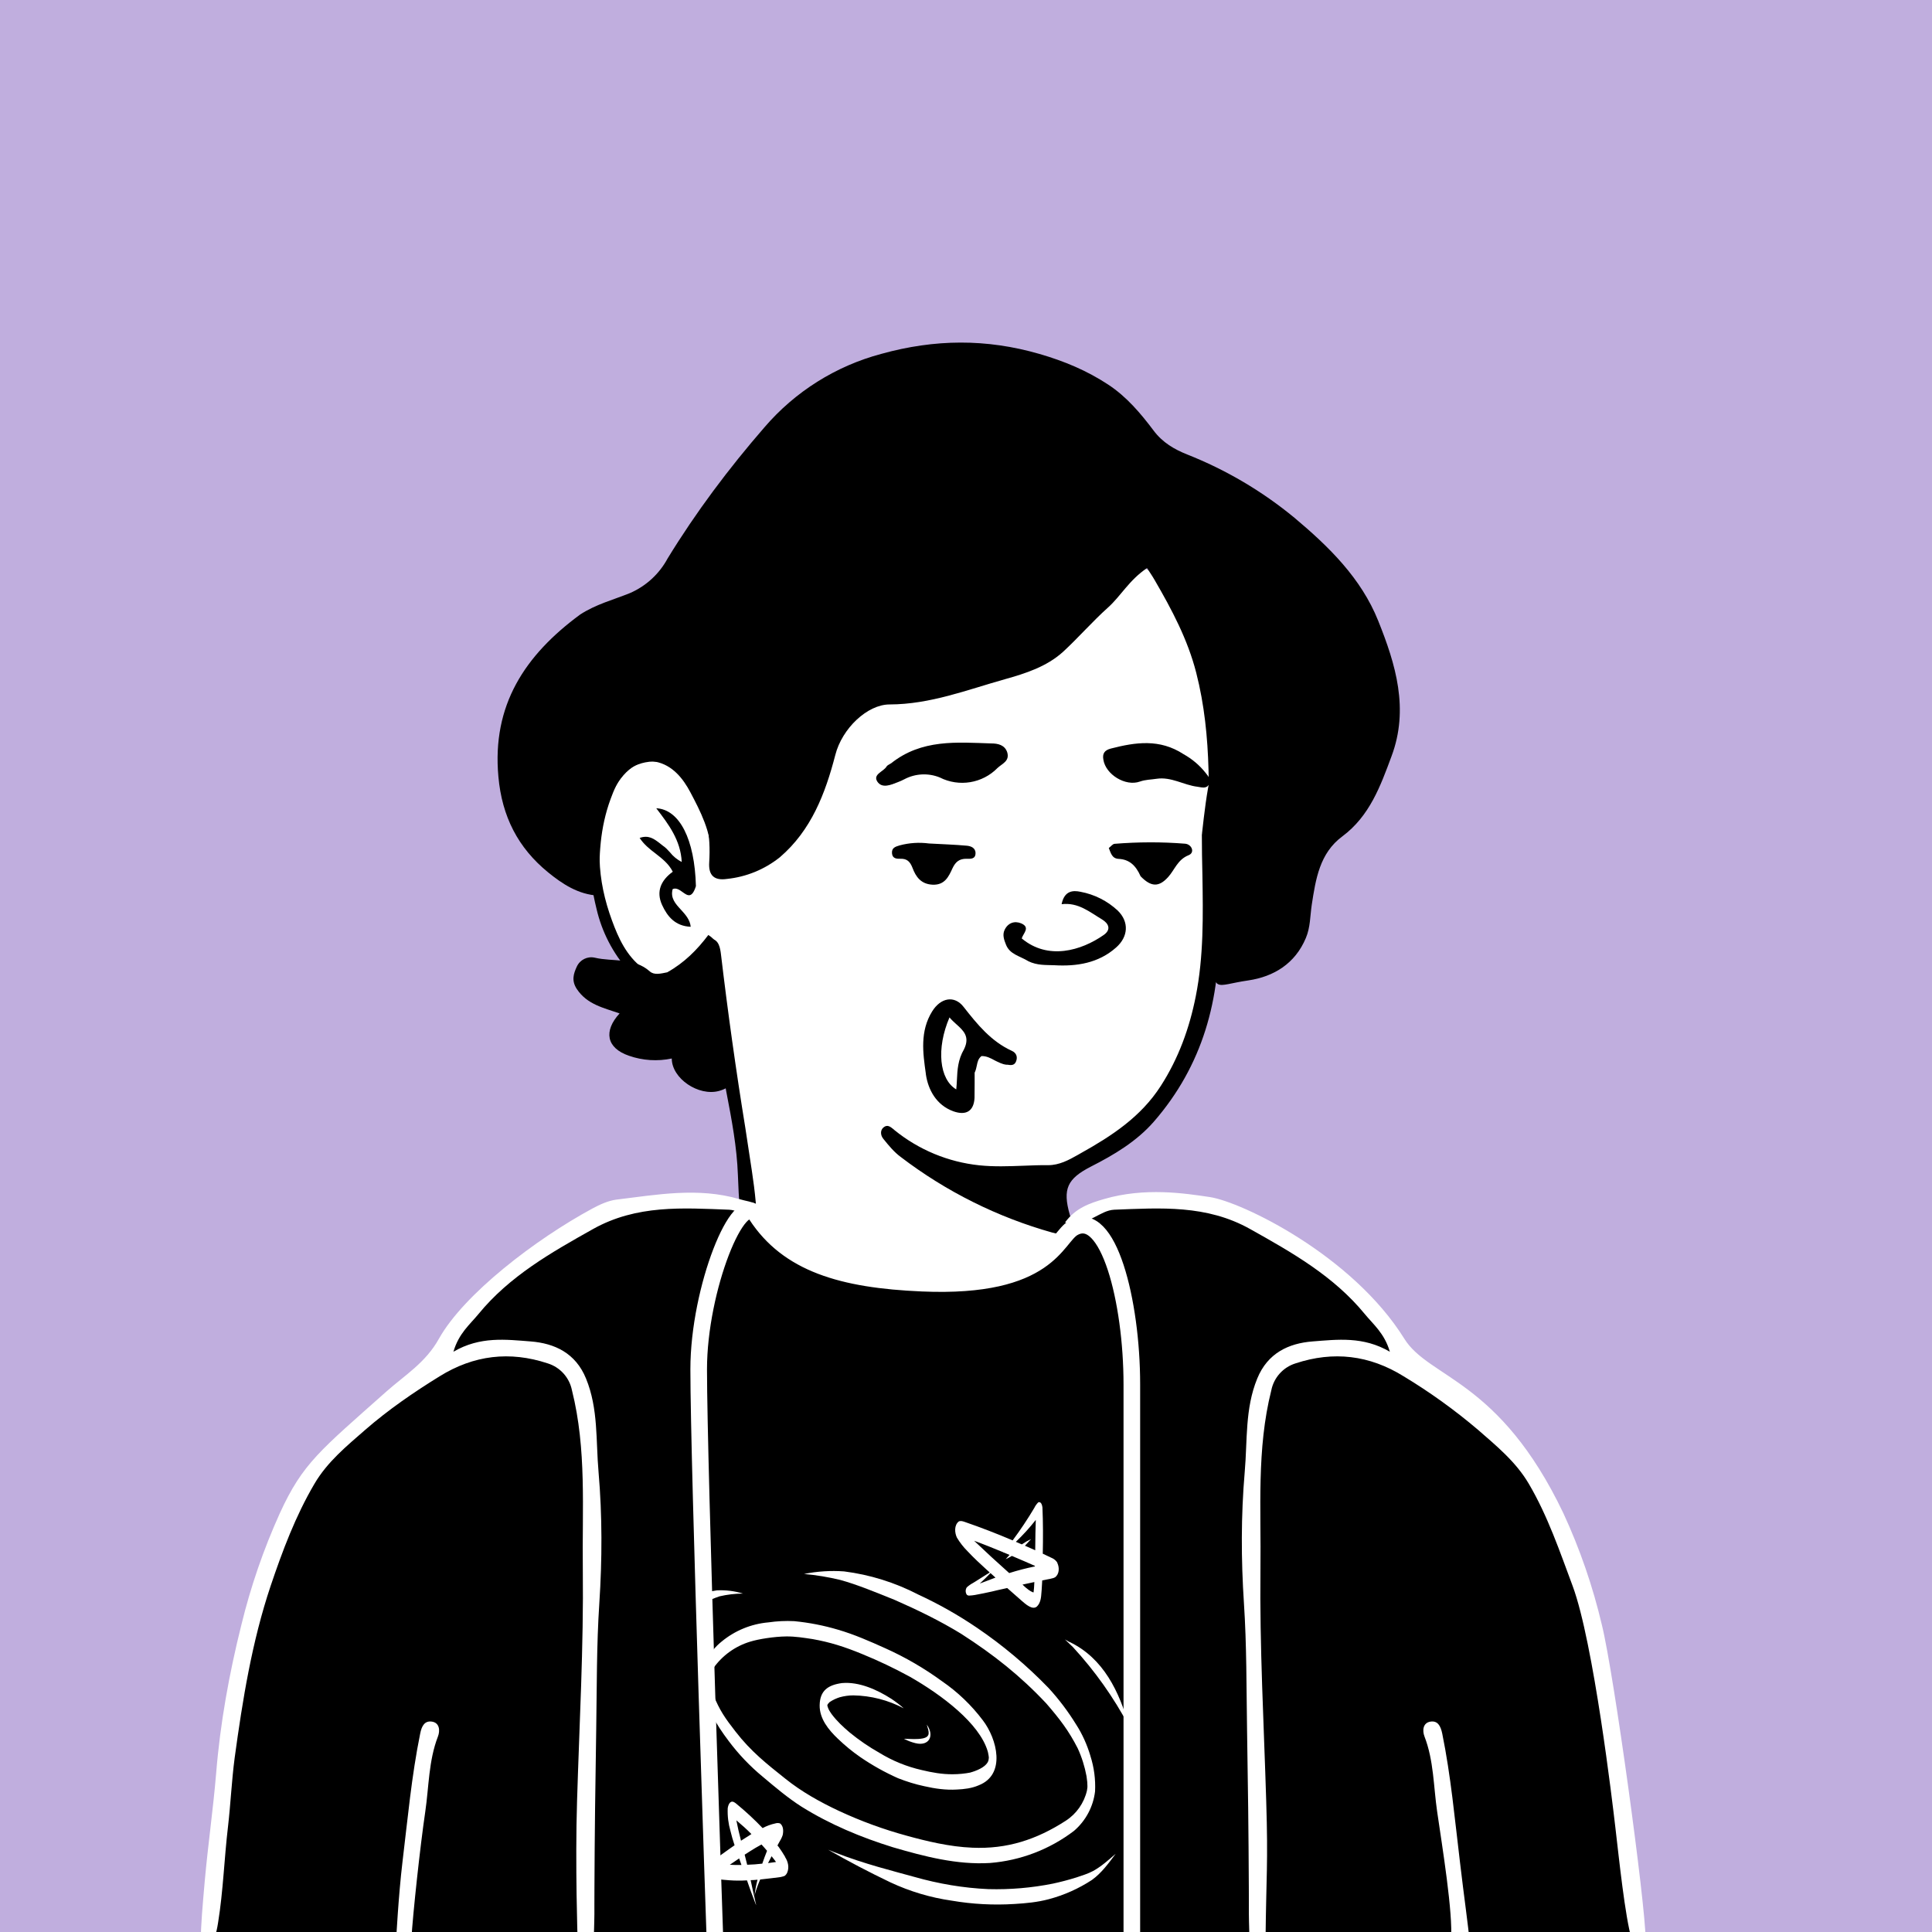
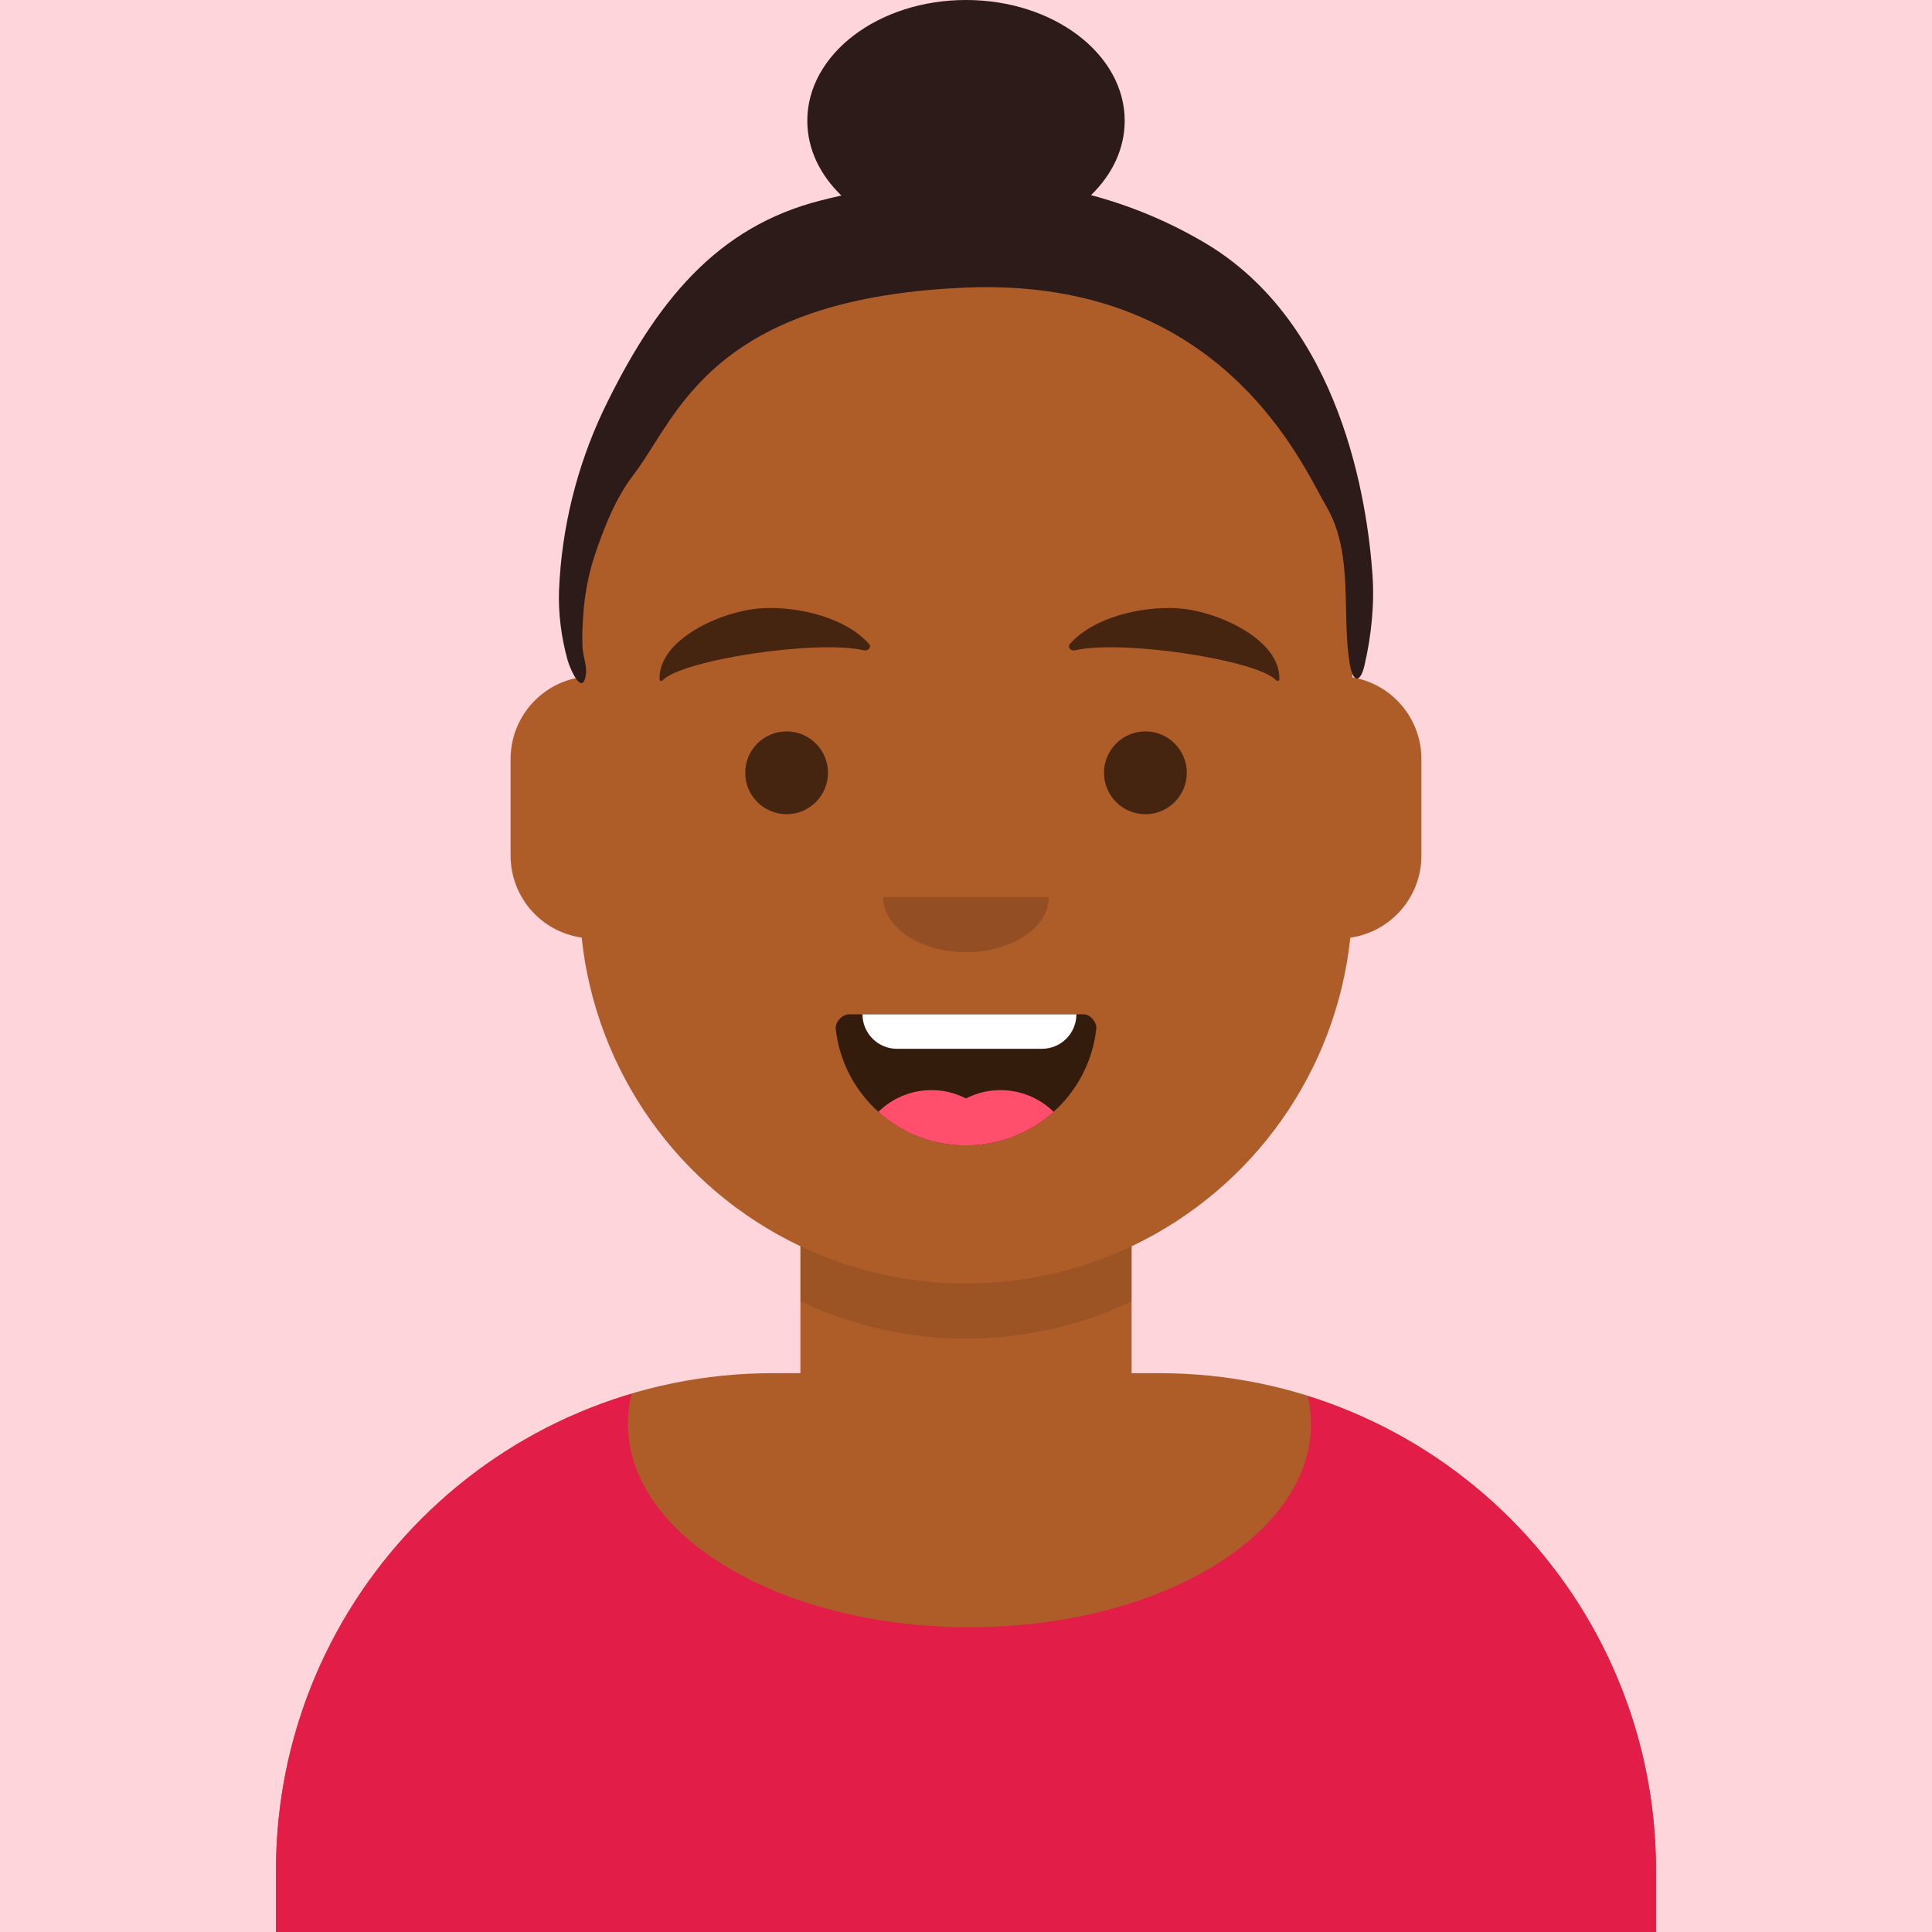
- <svg xmlns="http://www.w3.org/2000/svg" viewBox="0 0 1744 1744" fill="none" shape-rendering="auto">
+ <svg xmlns="http://www.w3.org/2000/svg" viewBox="0 0 280 280" fill="none" shape-rendering="auto">
  <mask id="viewboxMask">
-     <rect width="1744" height="1744" rx="0" ry="0" x="0" y="0" fill="#fff" />
+     <rect width="280" height="280" rx="0" ry="0" x="0" y="0" fill="#fff" />
  </mask>
  <g mask="url(#viewboxMask)">
-     <rect fill="#c0aede" width="1744" height="1744" x="0" y="0" />
-     <g transform="translate(531 487)">
-       <path d="M554 727.7c-99.2 297-363.8 388.6-503.7 19.8-19.3-50.7 31-69.5 66.2-91.9 24.1-15.3 36.8-28.5 35.3-42.2-7-64.4-36.9-243.8-36.9-243.8l-3-5.8s.7-1.6-2.2 1.2c-3 3-9.9 34.2-37 34.2-24.5 0-49.2-10.9-61-86.3C7.2 285.6 9.6 214 40 201c12.5-5.3 24-7.2 35.2-.8 11.3 6.4-13-22 112-126C268.4 6.4 396.7-3.5 448.5 8 500.3 19.5 552 44.8 574.9 98.5c27.8 65-25.9 114.3-14 262.5-2.2 53.6.8 171.2-146.6 210.6-28 7.5-19.3 48.4 22.7 58.4 67 21 117 72.3 117 97.9" fill="#fff" />
-       <path fill-rule="evenodd" clip-rule="evenodd" d="m554 266.2.1-1.4c4.1-36.4 8.2-71.7 27.1-103.4 6.5 4.4 5.7 10 3.7 15.2-19.9 51.2-18 104.4-16.2 157.6l.4 14c2.1 66.4-14.5 126.8-58.7 177.5-15.4 17.6-35.8 29.8-56.5 40.3-21.4 11-25.9 20.1-19.2 43.6l.8 2.6c1.4 3.9 2.8 7.9-1 11.8-4.5 4.6-9.5 3.3-14.8 1.8l-.6-.1a406.4 406.4 0 0 1-137-68.3c-6-4.4-10.8-10.3-15.5-16.1l-.3-.4c-2.5-3-3-7.8.5-10.4 3.3-2.5 5.8-.5 8.7 1.8l1 .9a145.5 145.5 0 0 0 76.3 31.7c13.4 1.4 26.6.9 40 .4 7.4-.3 14.8-.6 22.3-.5 10.2 0 18.7-4.7 26.7-9.2l2.8-1.6c27.8-15.5 54.3-32.8 72.2-60.7 16.1-25 25.9-52.2 31.6-80.9 7.2-36.1 6.6-72.7 6-109.8-.3-12-.5-24.2-.5-36.4ZM50.6 190.8c21.9-1.7 34 11.2 44.3 26.3a140.4 140.4 0 0 1 22.4 61.5c.5 3.7 1 7.6-1.2 11.3-4.5.6-4.9-3-5-5.6-.5-20.7-9.7-38.7-18.9-56.1-6.6-12.5-16.2-24.6-31.4-27.6-17.2-3.5-33 12-40.8 32.2-14.5 37.6-12 74.6 1.4 111 5.8 15.9 13.1 32.1 27.8 43.2 14.8 11.3 32.7 9.3 43.6-5.7l2-2.5c2-2.6 4-5.1 5-8 2.1-5.8 5.4-11.2 11.3-10.4 6.8 1 8 8.3 8.7 14a3661 3661 0 0 0 22 156.7l5.9 38.8c2.6 17.1 5.6 41.7 3.6 52.1a28 28 0 0 0-.3 2.2c-.4 2.8-.6 5-4.2 5.5-4.9.8-7-2-7.7-6.4-2.3-17-3-23.6-4-49.6-.9-25.2-5.6-50-10.4-74.9l-5-27c-5.2-30.8-10.3-62-10.8-97l-2 3c-7.6 11.3-13.7 20.5-24.5 24a40.5 40.5 0 0 1-46.1-12.5 127.8 127.8 0 0 1-28.8-55.8c-8.4-34-9.9-67.1.9-100.6 5.2-16.1 23.7-44.7 42.2-42Zm34.6 127.5c4.4 3.2 8.4 6 12-5.4-1.1-42.2-14.7-69.2-35.8-70.3 11.2 14.6 22 28.8 23 48.5a32.3 32.3 0 0 1-10.7-8.8c-2-2.2-4-4.4-6.5-6l-3-2.4c-4.8-3.6-9.7-7.4-17.8-4.5 3.8 5.8 9 10 14.3 14 6 4.7 12 9.3 15.6 16.5-10.6 7.7-15.2 17.7-9.7 29.9 4.8 10.5 11.9 19.2 25.9 19.8-.6-6.3-4.7-10.9-8.8-15.4-5-5.4-9.7-10.6-7.5-18.6 3.2-1.5 6.2.7 9 2.7Z" fill="#000" />
+     <rect fill="#ffd5dc" width="280" height="280" x="0" y="0" />
+     <g transform="translate(8)">
+       <path d="M132 36a56 56 0 0 0-56 56v6.17A12 12 0 0 0 66 110v14a12 12 0 0 0 10.3 11.88 56.04 56.04 0 0 0 31.7 44.73v18.4h-4a72 72 0 0 0-72 72v9h200v-9a72 72 0 0 0-72-72h-4v-18.39a56.04 56.04 0 0 0 31.7-44.73A12 12 0 0 0 198 124v-14a12 12 0 0 0-10-11.83V92a56 56 0 0 0-56-56Z" fill="#ae5d29" />
+       <path d="M108 180.61v8a55.79 55.79 0 0 0 24 5.39c8.59 0 16.73-1.93 24-5.39v-8a55.79 55.79 0 0 1-24 5.39 55.79 55.79 0 0 1-24-5.39Z" fill="#000" fill-opacity=".1" />
+       <g transform="translate(0 170)">
+         <path d="M132.5 65.83c27.34 0 49.5-13.2 49.5-29.48 0-1.37-.16-2.7-.46-4.02A72.03 72.03 0 0 1 232 101.05V110H32v-8.95A72.03 72.03 0 0 1 83.53 32a18 18 0 0 0-.53 4.35c0 16.28 22.16 29.48 49.5 29.48Z" fill="#e11d48" />
+       </g>
+       <g transform="translate(78 134)">
+         <path fill-rule="evenodd" clip-rule="evenodd" d="M35.12 15.13a19 19 0 0 0 37.77-.09c.08-.77-.77-2.04-1.85-2.04H37.1C36 13 35 14.18 35.12 15.13Z" fill="#000" fill-opacity=".7" />
+         <path d="M70 13H39a5 5 0 0 0 5 5h21a5 5 0 0 0 5-5Z" fill="#fff" />
+         <path d="M66.7 27.14A10.96 10.96 0 0 0 54 25.2a10.95 10.95 0 0 0-12.7 1.94A18.93 18.93 0 0 0 54 32c4.88 0 9.33-1.84 12.7-4.86Z" fill="#FF4F6D" />
+       </g>
+       <g transform="translate(104 122)">
+         <path fill-rule="evenodd" clip-rule="evenodd" d="M16 8c0 4.42 5.37 8 12 8s12-3.58 12-8" fill="#000" fill-opacity=".16" />
+       </g>
+       <g transform="translate(76 90)">
+         <path d="M36 22a6 6 0 1 1-12 0 6 6 0 0 1 12 0ZM88 22a6 6 0 1 1-12 0 6 6 0 0 1 12 0Z" fill="#000" fill-opacity=".6" />
+       </g>
+       <g transform="translate(76 82)">
+         <path d="M26.55 6.15c-5.8.27-15.2 4.49-14.96 10.34.01.18.3.27.43.12 2.76-2.96 22.32-5.95 29.2-4.36.64.14 1.12-.48.72-.93-3.43-3.85-10.2-5.43-15.4-5.18ZM86.45 6.15c5.8.27 15.2 4.49 14.96 10.34-.01.18-.3.27-.43.12-2.76-2.96-22.32-5.95-29.2-4.36-.64.14-1.12-.48-.72-.93 3.43-3.85 10.2-5.43 15.4-5.18Z" fill-rule="evenodd" clip-rule="evenodd" fill="#000" fill-opacity=".6" />
+       </g>
+       <g transform="translate(-1)">
+         <path d="M151.12 28.28c3.06-2.97 4.88-6.71 4.88-10.78C156 7.84 145.7 0 133 0s-23 7.84-23 17.5c0 4.1 1.85 7.86 4.94 10.84-.99.22-1.95.45-2.9.69-15.1 3.8-24.02 14.62-31.68 30.62a67.68 67.68 0 0 0-6.34 25.83c-.13 3.41.33 6.94 1.25 10.22.33 1.2 2.15 5.39 2.65 2 .1-.66-.07-1.47-.24-2.27-.12-.55-.23-1.1-.26-1.6-.08-1.56 0-3.15.11-4.72.2-2.92.73-5.8 1.65-8.59 1.33-3.98 3.02-8.3 5.6-11.67.97-1.25 1.88-2.7 2.88-4.27 5.63-8.9 13.68-21.6 45.34-22.9 34.3-1.42 46.78 21.66 51.21 29.87.38.7.7 1.3.97 1.75 2.67 4.53 2.78 9.75 2.9 14.91.05 2.71.11 5.41.54 8 .47 2.84 1.54 2.78 2.13.23 1-4.33 1.47-8.83 1.15-13.28-.72-10.05-4.4-36.45-24.6-48.15a65.52 65.52 0 0 0-16.18-6.73Z" fill="#2c1b18" />
+       </g>
+       <g transform="translate(49 72)" />
+       <g transform="translate(62 42)" />
    </g>
-     <g transform="translate(178 1057)">
-       <path d="M1301.3 694.3S1276 480.8 1263 423.6c-25.7-111.8-73.3-201.4-135.3-220.5-29.6-9.2-39.4-34-47-53.2-3-7.8-5.8-14.7-9.3-19.2C1040 90.7 975 50.5 941 37.3 914.5 27 838.5 20.6 813 30.7c-11.5 4.5-16.2 11-17.6 18.5-1.5.5-3 1.1-4.4 2-3.3 1.8-6 5-9.5 9C768 75.7 745 102.1 653.7 98c-72.5-3.2-120.5-13.8-149-58.3-2.3-3.6-5-4.8-8-4.2a223.7 223.7 0 0 0-163 19C316.2 64 219.4 158.4 218.4 163.7c-2 10.6-25.6 28-55.2 47.6C100.9 252.4 73.6 333 49.3 404.4l-6.6 19.2C31.8 455.2 6.1 692 6.1 692l176 2.3h1119.2Z" fill="#000" />
-       <mask id="bodyVariant08-a" style="mask-type:luminance" maskUnits="userSpaceOnUse" x="453" y="259" width="392" height="433">
-         <path d="m467 692-14-432.5h392V692H467Z" fill="#fff" />
-       </mask>
-       <g mask="url(#bodyVariant08-a)">
-         <g transform="translate(396 278)" style="mix-blend-mode:difference">
-           <g fill="#fff">
-             <path d="m302.9 264.7-.5.1h.5Z" />
-             <path d="M410.3 250c-3-10-7.3-19.7-13-28.5a217.4 217.4 0 0 0-24.8-32.8 410 410 0 0 0-64.7-54.4 371.2 371.2 0 0 0-53.1-30A199.3 199.3 0 0 0 188 83.5c-12-.9-24.3-.1-36.2 2.3 11 1 22 2.8 32.7 5.4 14.8 4 33.2 11.6 49.3 18.1 20.5 9 40.7 18.8 59.8 30.5 29.6 19 53.5 38 76.8 62.8 12.4 14.3 20.5 25 28.4 40.5 3.7 8 6.4 16.6 8 25.3.8 6.1.7 5 .8 8.6v1.4l-.4 2.8v.1a44.4 44.4 0 0 1-19.2 27.3c-26.3 17-53 25.7-84.3 24.3-20.5-.8-41.7-6-58.8-10.7a385.2 385.2 0 0 1-61.8-22.6c-17-8-33.5-17.2-48.2-29-16.7-13.3-31.1-24.6-45-42.6-9.2-11.8-14.4-19.2-19.9-33l-.8-2.5c-1.6-5.4-1-2.5-1.7-8.3.2-3.5-.8-8 2.4-13.3a63 63 0 0 1 33.3-24c7.4-2.3 21.7-4.6 32.5-4.7 8-.1 16 1.2 23.9 2.4 15.7 2.8 28.7 6.9 44.7 13.5 14.7 6 29 12.8 42.9 20.4 29.1 16.6 63 42.2 70.4 67.4l.4 1.6v.2c.3 1.2.5 2.5.6 3.7v.3a114.5 114.5 0 0 0-.2 1.7l-.3 1.3c-1.5 4-7 7.6-15.3 10.1h-.3l-.3.2h.1a86 86 0 0 1-16.3 1.6c-9.5.1-18.9-1.6-28-3.8a126.6 126.6 0 0 1-38.1-15.5 189 189 0 0 1-26.9-18.4c-5.9-5-11.6-10.3-16.3-16.6-2-3-2.9-4.1-3.9-7.7a39.8 39.8 0 0 1 .2-.8l.2-.3v-.2l1.2-1.3.3-.4.3-.2c2.8-1.9 5.9-3.3 9-4.3 4-1.1 8.2-1.7 12.3-1.7a100.8 100.8 0 0 1 45.5 11.7 103 103 0 0 0-11.2-8.6c-12.8-8.2-29.1-15.6-44.6-14.2-12.4 1.7-19.9 6.7-20.1 20-.2 12.2 8.1 22.3 16.5 30.3 6.3 6 13 11.6 20.3 16.6a213.5 213.5 0 0 0 34 19c7.7 3 15.6 5.5 23.7 7.2 9.6 2.2 19.5 3.6 29.3 3 6.7-.3 13.5-1.1 19.7-3.8 25-9.7 16.6-42 3.8-58.7a158.2 158.2 0 0 0-36.9-35.3 284 284 0 0 0-51.1-29.7c-14-6.3-28-12.5-42.8-16.8a209.3 209.3 0 0 0-39.5-7.7c-7.8-.4-15.6 0-23.2 1.1A76.8 76.8 0 0 0 77.2 147a49.5 49.5 0 0 0-13 15.9 49.1 49.1 0 0 0-3.4 24c1.6 18.5 11.9 35 22.9 49.6a187.5 187.5 0 0 0 30.9 32.4c11.3 9.5 22.6 19.1 35 27 25.6 16 53.7 27.7 82.4 36.6 28.4 8.3 57.8 16 87.6 14.2a144 144 0 0 0 75.9-29 55.6 55.6 0 0 0 19-35.6 90 90 0 0 0-4.2-32Z" />
-             <path fill-rule="evenodd" clip-rule="evenodd" d="M528.4 299.2c2 3 4 6.1 4.8 9.6 1 4.7 1.3 11-3 14.2-2.5 1.4-5.6 1.7-8.5 2l-1.4.1c-5.3.4-10.6.5-15.9.4h-.4c-2.8 5.2-5.5 10.5-8 16 1.3-5.1 3-10.6 5-16.2a213 213 0 0 1-8-.5 142.3 142.3 0 0 0 3.3 8.2l-.5-.7-.6-1c-1.4-2.1-2.8-4.3-4-6.6a126.6 126.6 0 0 1-26-5c-5-1.5-10.6-3.3-12.2-8.7-1.3-5-.3-11 4.2-14a142 142 0 0 1 18.1-12.4c-.7-3-1.4-6.3-1.8-9.5-.7-7.3-1.7-22.4 9-22.2 4.4 1 7.9 4 11.2 6.8l1.6 1.3a150.9 150.9 0 0 1 8.8 8.5c3.8-1.7 7.7-3 11.6-4.2 3.1-.8 6.4-1.4 9.5-.4 3.8 2 4 7 3.5 10.8-.5 2.8-1.4 5.4-2.7 7.9l-3.5 7.1c2 2.6 3.8 5.3 5.6 8l.3.5Zm-8.8-20.8c-1.7.3-3.4.7-5 1.3l-.4.1-.5.2 3.6 4.2 2.4-5.8Zm-37.2-11.6 4 2c2.5 1.8 4.9 3.7 7 5.8a349 349 0 0 0-12.5 6.8 58.4 58.4 0 0 1-1-14.2l.8-.4h1.7Zm-3.3 30.2c-4.7 2.7-9.4 5.6-13.8 8.7 6 2 12.4 3.4 18.8 4.2a244.4 244.4 0 0 1-5-13Zm9 13.4-4.3-16v-.1l2.8-1.6c5.4-3 11-6 16.6-8.5a222 222 0 0 1 9.6 10.8l-6.6 16.5c-6 0-12.2-.4-18-1Zm29.3-9.7-5.8 10.8c4.3 0 8.6-.3 12.9-.8l-.9-1.4c-2-2.9-4-5.8-6.2-8.6Z" />
-             <path d="M262.6 221.8c2 6.7 3.6 10.8-3.4 12.4-5.4 1.1-11 .5-16.4.4-.8 0-1.1 0-.2.3a45 45 0 0 0 9.6 3.6c12.6 3.2 17.6-6.8 10.4-16.7ZM412.8 353.9c-4.7 2.5-9.9 4.1-15 5.8a237 237 0 0 1-21.2 5.6 261 261 0 0 1-58.3 5c-22.6-1-45-4.8-66.8-11-18-5-45.7-11.8-72.3-22.3l-5.7-2.3a851 851 0 0 0 56.3 29.5 196.2 196.2 0 0 0 55.3 16.5c18.7 3.2 37.7 4.2 56.7 3 10.3-.6 20.8-1.6 30.9-4.3a134 134 0 0 0 39-17.4c8.7-6.3 15-15 21.4-23.6-6.6 5.7-12.6 11.2-20.3 15.5ZM391.5 147.3l-4.2-2.4 7.3 7a340.7 340.7 0 0 1 50.5 71.3c-8.6-31-23-61.4-53.6-76ZM18.6 152c5.3-8.4 19-25 29-31.4A100 100 0 0 1 75.5 106a95.2 95.2 0 0 1 21.2-2.5 69.2 69.2 0 0 0-23.6-2.9A78.2 78.2 0 0 0 44 111c-13.7 8-24 20.7-32 34.1a89.6 89.6 0 0 0-11 45c.8 19.6 8 38.5 18.3 55a300 300 0 0 0 38 44.2l15.1 14.5A518 518 0 0 1 27.1 242c-14.5-23.5-21.2-43.7-18.5-62.6a64 64 0 0 1 10-27.5Z" />
-             <path fill-rule="evenodd" clip-rule="evenodd" d="M134.7 341.1c-1.8-3-3.7-6-5.8-8.9l-.6-.7-.5-.6 1.4-2.6c1.3-2.1 2.5-4.3 3.3-6.7.8-3.5.8-8.2-2.3-10.6a7 7 0 0 0-4.4 0 43.7 43.7 0 0 0-11.4 4.2A264.7 264.7 0 0 0 91.6 294c-1-.9-2.1-1.8-3.4-2.4-3.5-1.4-5 3.2-5.3 5.8a64.1 64.1 0 0 0 2.5 20.5c1 4.3 2.3 8.6 3.7 12.8l-4 2.8-.7.5-9.8 7c-3 2.3-6.4 4.9-7 8.9-.7 3.5-.5 8.3 2.9 10.4 3.6 1.2 7.5 1.5 11.4 1.8l2.4.2c5.3.4 10.6.4 16 .1 2.3 6.7 4.7 13.4 7.3 20 .2.9.7 1.7 1.3 2.4-.7-1.2-1-2.6-1.2-4l-.4-1.9-1.5-6.5-2.2-10.2c2 0 4.1-.2 6.2-.4-1.2 4.6-2.1 9.4-2.7 14.1 1.4-4.9 3.1-9.7 5.1-14.3a464.7 464.7 0 0 0 10.6-1.2l7.8-1c1.2-.2 2.4-.6 3.6-1a7 7 0 0 0 2.4-3c2-4.7.8-10-2-14.2Zm-44-32.9c4.8 4 9.3 8 13.6 12.4l-9.4 6c-1.7-6.7-3.2-13-4.2-18.4Zm2.5 34.4-8.4 5.7c3.5.2 7 .3 10.5.2l-2.1-6Zm7.3 5.8-2.3-9.2 4.7-3c3.1-2 6.8-4.2 10.5-6.2 1.6 1.8 3.4 3.7 5 5.7a230.1 230.1 0 0 0-4.3 11.6c-4.5.5-9 .9-13.6 1Zm19.8-3.5-1 1.9 7.2-1c-1-1.5-2.5-3.3-4-5.2l-.5 1-1.7 3.3ZM380.5 75.7c-1.2-2-3-3.5-5.2-4.4l-8-3.8c.3-14 .3-27.9-.3-41.8-.3-2-1.1-5.4-3.7-4.6a17.3 17.3 0 0 0-3.6 5 341 341 0 0 1-19.6 29.4 646.9 646.9 0 0 0-43.3-16.7c-1.8-.6-3.6-1.2-5.3-.4-4.3 3.3-3.8 10.2-1.7 14.6a64 64 0 0 0 9.8 12.5l.2.2c5.4 5.8 11.2 11.1 17 16.4l1.6 1.4 1 1a5872 5872 0 0 1-15 9.4 27 27 0 0 0-5.7 4 6 6 0 0 0 0 6.6 3 3 0 0 0 2.6.8c1.5 0 3-.3 4.6-.5 5.1-.9 10.2-2 15.3-3.1l5-1.2 9-2a3942 3942 0 0 0 12.6 11.1c4.2 3.7 10.2 9 14.2 5.6 3.4-3.3 3.8-8.2 4.1-12.7l.2-2.3.5-8.6 6.2-1.2c.5 0 1-.2 1.4-.3 1.4-.3 2.8-.6 4-1.3 4-2.9 4-9 2-13Zm-20-12.7v1.4l-9.3-4.1 5.6-6a57 57 0 0 0-8.4 4.8 242.4 242.4 0 0 1-4-1.7l-1.4-.6c6.5-6.2 12.5-12.8 18-19.8-.3 7.4-.4 16.6-.5 26Zm-55-7A1166.6 1166.6 0 0 0 337 85a225.8 225.8 0 0 1 23.2-6v-.5c-5.7-2.6-11.5-5-17.3-7.5l-3.5-1.5a55 55 0 0 1-5.6 3 94 94 0 0 1 3.5-3.9l-5-2.1a54 54 0 0 0-.7.6l.4-.5.1-.2c-8.8-3.6-17.6-7.2-26.6-10.5Zm5 38.4c3.3-3 6.5-6.2 9.6-9.4l4.5 4.1a556 556 0 0 0-14 5.3Zm38.5 1 1.8 1.7 1 .9c1.5 1.2 3.7 3.2 6.7 4.4h.5c.3-2.6.6-5.7.7-9.3L349 95.4Z" />
-           </g>
-         </g>
-       </g>
-       <path d="M1295 694c-6.2-21.3-11.5-73.3-14.9-102-2.4-20.7-19.6-166.5-38.5-217.4-11.6-31.1-22.4-63-39.5-92.1-11.7-20-29.3-34.3-46-48.9a513 513 0 0 0-67-48.2c-30.9-19.2-63.4-23-97.6-11.7a32 32 0 0 0-21.9 24.3c-13.4 53.3-9.1 107.6-9.8 161.6-.8 69.8 3.1 139.5 5.2 209.2 1.8 57.2 0 66.7-.6 125.2h-14.5c-.9-32.2-.4-15.3-.6-47.5-.2-47.6-.8-95.1-1.6-142.7-.6-37.8-.3-75.7-2.8-113.5-2.6-39.6-2.7-79.1.7-118.6 2.5-28.2.1-57 11.3-84.3 9.4-23 28.3-31.8 49.9-33.5 22.4-1.7 45.7-4.8 69.8 9.3-4.8-16.6-15-24.7-22.6-34-28-34.2-65.5-55.5-103.6-76.8-39.3-22-80.7-19-122.6-17.4-6.5.3-12 3.8-17.8 6.7-7.5 4-15.3 7.3-26.6 4.8 9.5-13 22.1-17.3 35.1-21.1 37.1-10.8 73-5.2 95.7-1.8C943 28 1042.7 76 1089.7 151.5c22.3 35.9 85.8 36.4 143.6 157.6a528 528 0 0 1 34.7 100.7c10.9 44 39.5 252.6 39.5 284.2H1295ZM15.3 694c2-6.9 2.7-9.9 3.6-15.7 4.6-28.4 5.5-57.6 8.9-86.3 2.4-20.7 3.3-41.4 6-62 7.2-52.7 15.6-105 32.5-155.4 10.7-31.7 22.4-63 39.5-92.1 11.7-20 29.3-34.3 46-48.9 20.7-18 43.5-33.7 67-48.2 30.9-19.2 63.4-23 97.6-11.7a32 32 0 0 1 21.9 24.3c13.4 53.3 9.1 107.6 9.8 161.6.8 69.8-3.1 139.5-5.2 209.2-1.8 57.2.5 125 .5 125l14.6.2c.9-32.2.4-15.3.6-47.5.2-47.6.8-95.1 1.6-142.7.6-37.8.3-75.7 2.8-113.5 2.6-39.6 2.7-79.1-.7-118.6-2.5-28.2-.1-57-11.3-84.3-9.4-23-28.3-31.8-50-33.5-22.3-1.7-45.6-4.8-69.7 9.3 4.8-16.6 15-24.7 22.6-34 28-34.2 65.5-55.5 103.5-76.8 39.4-22 80.8-19 122.7-17.4 6.5.3 12 3.8 17.8 6.7 7.5 4 2.3 11.5 6.4.7 5.8-15-2-13.2-15-17-37-10.8-74-4-111 .5-7.4 1-14.8 4.4-21.5 8-51.4 27.8-116 77.2-138.6 117.6-12 21.6-30.7 32.8-47.5 47.7C111 252.3 95.3 263.8 74.6 309a573.6 573.6 0 0 0-34.7 100.7c-11 44-19.1 88.6-22.8 134.2-2.7 32.4-7.4 64.8-10.3 97.4-2 22.8-3.5 39.7-3.5 52.6h12Z" fill="#fff" />
-       <path d="M1131.8 694c2-23.7-8-84.7-12.5-115.7-3.3-22.6-3-46-11.4-67.7-2.1-5.4-1.5-12.4 5.3-13.5 6.4-1 9.2 3.5 10.7 10.8 7.8 38.3 11.3 77.2 16 116 3.5 30 7.8 60 8.5 70l-16.6.1ZM193.3 694c1.4-23.6 8-84.7 12.6-115.7 3.3-22.6 3-46 11.4-67.7 2.1-5.4 1.5-12.4-5.3-13.5-6.4-1-9.3 3.5-10.7 10.8-7.8 38.3-11.3 77.2-16 116-3.6 30-5.7 70.1-5.7 70.1h13.7Z" fill="#fff" />
-       <path d="M467.4 694.3S452.7 266.8 452.7 179c0-72.8 36.6-163 52-139.2 28.5 43.8 77.2 58.4 149.7 61.5 115 5 120.9-41.3 136.6-50 31.4-17.6 52.7 66 52.7 141.4V694" stroke="#fff" stroke-width="15" />
-     </g>
-     <g transform="translate(266 207)">
-       <path d="M257.6 347.8c14.4-9.4 30.2-13.4 45-19.4a70.4 70.4 0 0 0 34-31.2c25.7-42 55.2-81.3 87.4-118.4a210.3 210.3 0 0 1 105.7-66.4c48-13.3 94.6-13.8 142.6.1 22.4 6.5 42.8 15 62.1 27.7 16.7 11 29.3 26 40.9 41.4 8.2 11 18.8 17 30.2 21.6a360 360 0 0 1 97 57.2c31 26 60.2 54.5 75.6 93 15.8 39.3 28 79.6 12 122.3-10 27-19.8 54-44.4 72.3-20.5 15.2-24 38.5-27.6 61.8-1.5 10-1.2 20.2-5.3 29.9-9.7 23.2-29 34.9-51.9 38.3-31.8 4.6-29.5 12.6-34.5-24.1a477.2 477.2 0 0 1-2.8-77.4c1.7-59.1 5.1-118.2-9.8-176.3-7.7-30-22-56.9-37.4-83.4-2.1-3.7-4.6-7.3-7-11-16.2 10.9-23.6 25.2-35.2 35.6-14.1 12.6-26.6 27.1-40.6 40-14.8 13.4-33.8 19.5-52.4 24.7-34.2 9.6-67.4 22.7-104.2 22.8-20 0-42.9 21.6-49 45.7-9 34.7-21.7 68-50.1 92.3a91.6 91.6 0 0 1-47.7 19.5c-11.5 1.7-16.8-3.2-16-15 1.5-24-1.9-47.2-16-67-9.8-13.4-21.2-27.4-41.8-23.2-18.3 3.7-25.2 16.5-31.2 33-9.5 25.8-11 52-9.6 78.9.1 2.4-.7 4.9-1.3 8.4-18.5-1-32.8-10.7-45.6-21.1-27-22-41.6-50.3-44.8-86.3-5.9-64.6 23.9-109.6 73.7-146.3ZM336.3 670.7c15.4-8.6 27-20.3 37.1-33.7 7 4.4 9.2 9.7 9.8 16.4 2.6 28 2.3 56 7.5 83.8 1.3 6.6 2.3 13.4 4.3 19.8 3.6 11.6-1.1 17.8-12 20.8-18.4 5-42.6-11.2-42.6-29.3a72.1 72.1 0 0 1-38.7-2.5c-20.4-7-23-22.3-8.4-38.2-14.2-5-29.2-7.9-38.6-22-5-7.6-3-13.8 0-20.3 2.9-6.2 9.6-9.5 16.2-8 16.6 3.9 35.2-.5 49.7 12.4 4 3.5 9.7 2 15.7.8Z" fill="#000" />
-     </g>
-     <g transform="translate(791 871)">
-       <path d="M79.1 76.2c7.7-15.2-6-20-13-28.8-12 28.2-9.2 55.9 6.1 65 1.2-11.6-.3-23.8 7-36.2Z" fill="#fff" />
-       <path fill-rule="evenodd" clip-rule="evenodd" d="M88.8 107v-9.7c1-2 1.5-4.2 1.9-6.2.7-3.4 1.3-6.5 4.3-8.8 4.5-.1 8.3 1.9 12.1 4 3.3 1.6 6.6 3.4 10.3 3.8h1c3 .5 6.3.9 7.8-3 1.6-4.1.2-7.7-3.8-9.5C103.6 69 91.2 53.7 78.9 38c-8.4-10.9-20.8-8.3-28.4 3.9-11.2 18-8.4 37.6-5.8 56l.1 1c2 13.6 9.3 27.7 24.9 33.3 11.4 4 18.4-.2 19-12.2l.1-13ZM72.2 53.5c6.5 5.8 12.6 11.3 7 22.7-5.5 9.4-6 18.7-6.4 27.7a152 152 0 0 1-.6 8.5c-15.3-9.1-18.2-36.8-6.1-65 1.8 2.2 4 4.2 6.1 6.1Z" fill="#000" />
-     </g>
-     <g transform="translate(653 805)" />
-     <g transform="translate(901 668)">
-       <path d="M27 199.5c-7.6-4.6-16.3-6-19.8-14.5-1.8-4.5-3.5-9-1.4-13.5 3-6.4 8.9-8.5 15-6 8.6 3.7 1.8 9 .5 13.6C45 199 75 190.2 95.3 176c7.1-5 4.4-10.5-1.6-14.1-11.2-6.7-21.4-15.5-36.4-13.7 2.5-12.3 10.3-12.6 17-11.2A67.4 67.4 0 0 1 108 154c10.4 10.2 9.5 23.6-1.5 33.3-16 14.2-35.7 17.2-55.9 16-7.4-.3-15.4.3-23.5-3.7Z" fill="#000" />
-     </g>
-     <g transform="translate(610 680)">
-       <path d="M419.6 111c-4.2-9.5-9.9-15.2-19.8-15.7-6-.3-7-5.1-8.9-9.8 2-1.5 3.5-3.7 5.3-3.8 21.1-1.7 42.4-1.8 63.5-.1 6 .4 9.3 8 3.2 10.4-10 4-12.5 13.2-18.5 19.8-8.2 9-15.2 9.1-24.8-.8ZM228.6 81.4c12.2.7 23.1 1 34 2 3.6.3 8 1.8 8 6.7 0 5.6-4.6 5.2-8.3 5.1-6.3 0-9.7 2.7-12.5 8.6-3.4 7.4-6.9 15.3-18 14.8-10.5-.5-15.1-7.2-18.1-15.2-2.2-5.7-5-8.4-11-8.2-3.4.1-7.1-.2-7.5-4.9-.4-5 3-6 7-7.2a67.9 67.9 0 0 1 26.4-1.7Z" fill="#000" />
-     </g>
-     <g transform="translate(610 680)" />
-     <g transform="translate(774 657)">
-       <path d="M30.3 32.1C58 10 89.8 13.1 121 14.1c5.7 0 12.2 1.3 14.3 8.3 2.1 7.7-4.6 9.9-8.8 13.8a44.7 44.7 0 0 1-52.2 8.6 37.9 37.9 0 0 0-31.9 1.6c-2 1-3.8 1.9-5.8 2.6-6.3 2.5-14.3 6-18.6-.4-4.4-6.7 5.6-9 8.3-13.7.6-1 2-1.6 3.9-2.8ZM294.4 23.8c7.7 4.3 14.5 10 20 17 2.5 3 5 6.3 3 10.2-2.4 4.3-6.7 2.7-10.4 2.2-12.5-1.5-23.7-9.2-37-7.2-5 .8-9.9.7-15 2.5-13 4.7-31-6.4-33-19.8-1-5.4 1-8.5 6.8-10 22.2-5.7 44-9 65.6 5.1Z" fill="#000" />
-     </g>
-     <g transform="translate(0 559)" />
  </g>
</svg>
